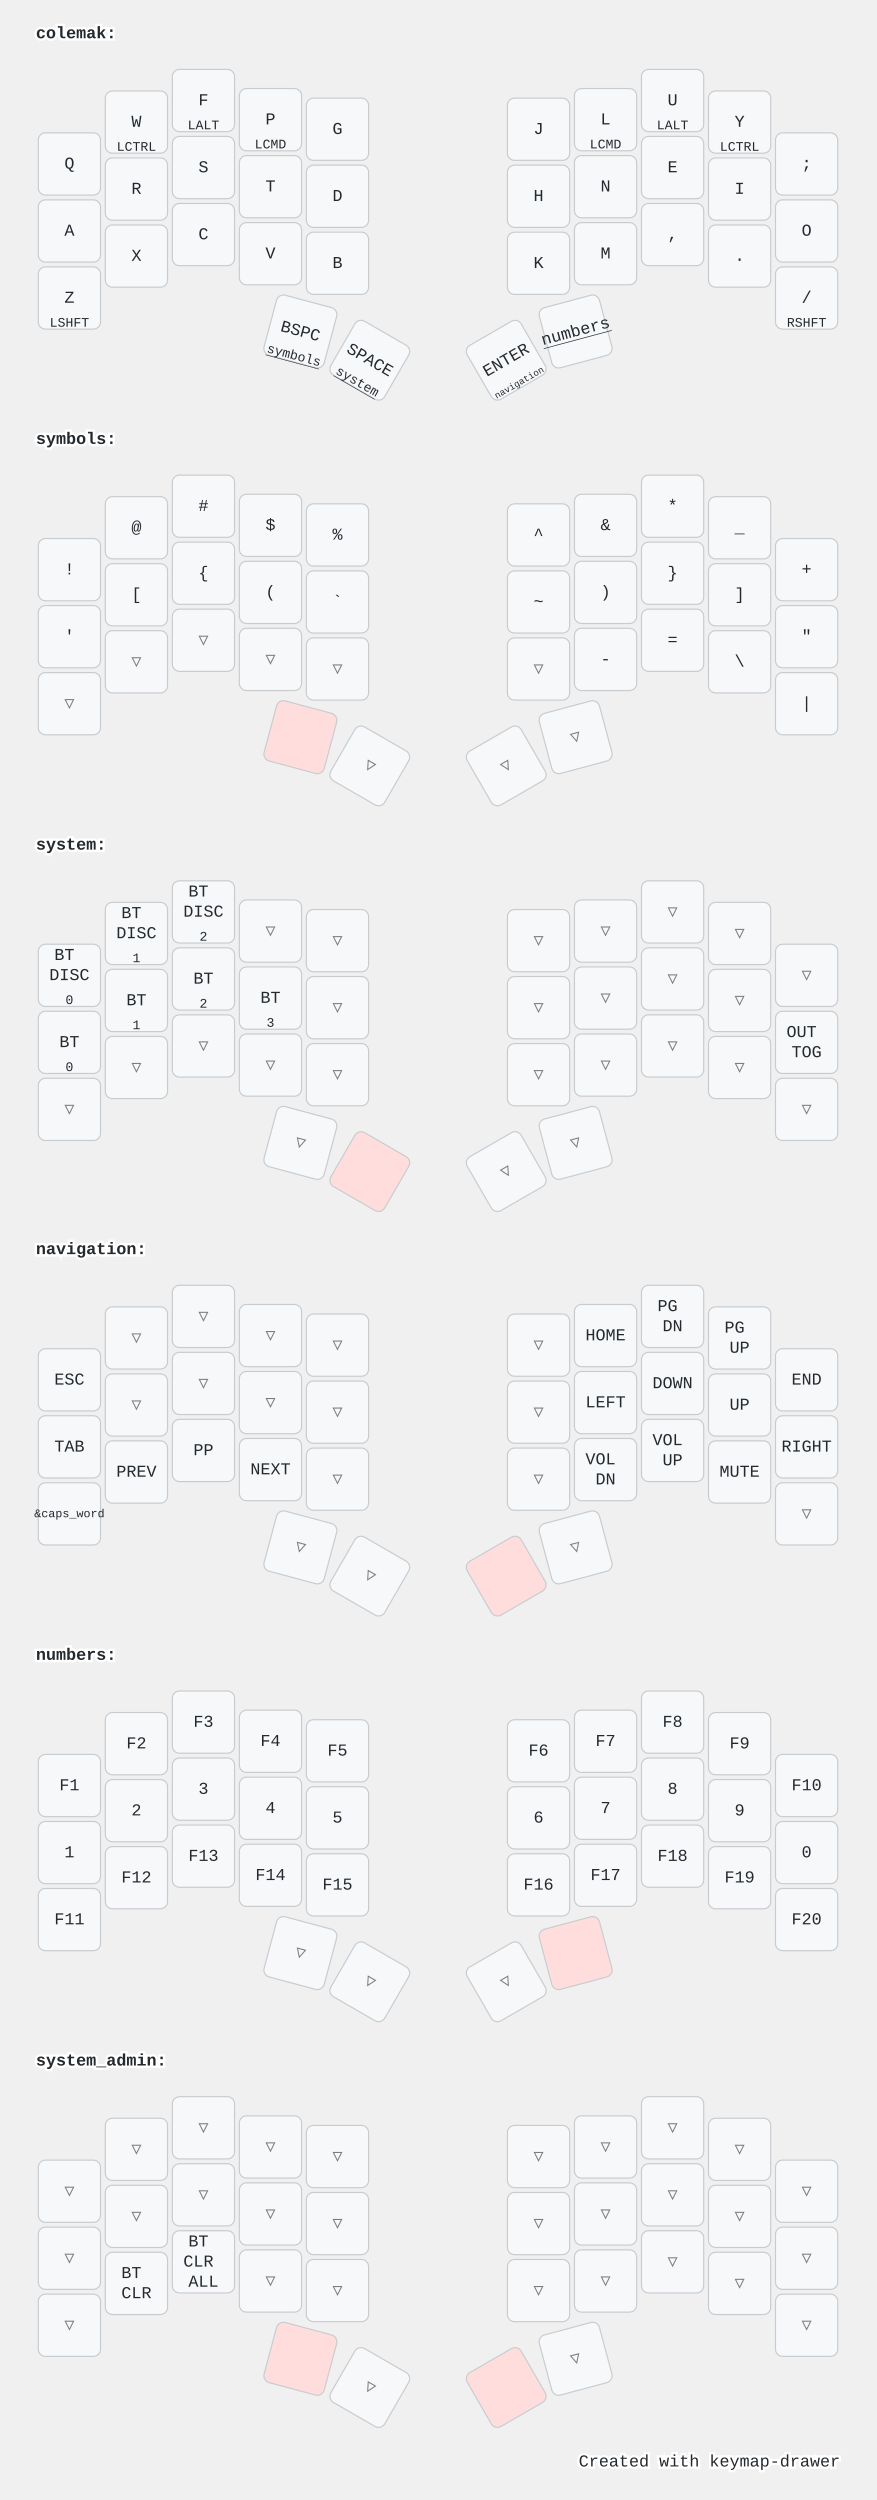
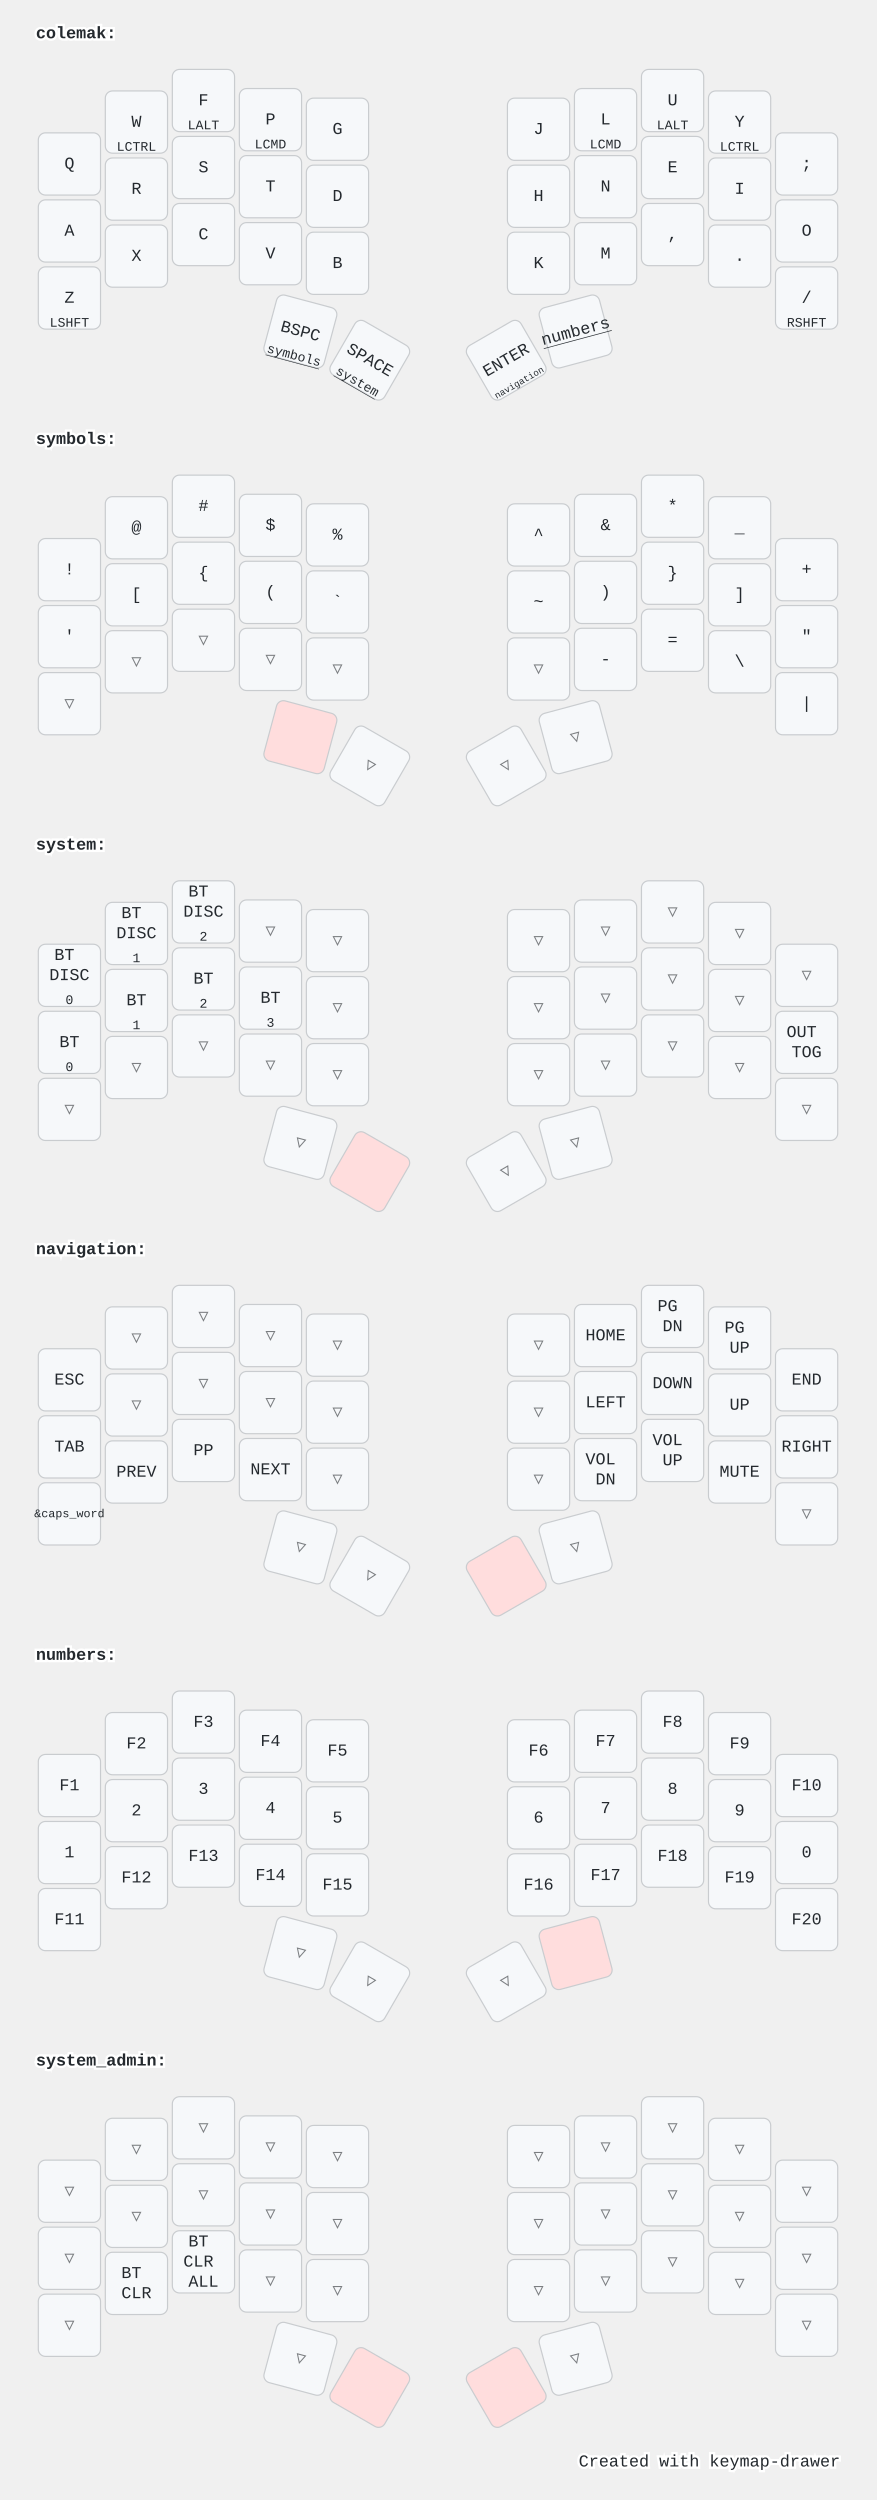
<svg xmlns="http://www.w3.org/2000/svg" width="732" height="2089" viewBox="0 0 732 2089" class="keymap">
  <style>/* inherit to force styles through use tags */
svg path {
    fill: inherit;
}

/* font and background color specifications */
svg.keymap {
    font-family: SFMono-Regular,Consolas,Liberation Mono,Menlo,monospace;
    font-size: 14px;
    font-kerning: normal;
    text-rendering: optimizeLegibility;
    fill: #24292e;
}

/* default key styling */
rect.key {
    fill: #f6f8fa;
}

rect.key, rect.combo {
    stroke: #c9cccf;
    stroke-width: 1;
}

/* default key side styling, only used is draw_key_sides is set */
rect.side {
    filter: brightness(90%);
}

/* color accent for combo boxes */
rect.combo, rect.combo-separate {
    fill: #cdf;
}

/* color accent for held keys */
rect.held, rect.combo.held {
    fill: #fdd;
}

/* color accent for ghost (optional) keys */
rect.ghost, rect.combo.ghost {
    stroke-dasharray: 4, 4;
    stroke-width: 2;
}

text {
    text-anchor: middle;
    dominant-baseline: middle;
}

/* styling for layer labels */
text.label {
    font-weight: bold;
    text-anchor: start;
    stroke: white;
    stroke-width: 4;
    paint-order: stroke;
}

/* styling for optional footer */
text.footer {
    text-anchor: end;
    dominant-baseline: auto;
    stroke: white;
    stroke-width: 4;
    paint-order: stroke;
}

/* styling for combo tap, and key hold/shifted label text */
text.combo, text.hold, text.shifted {
    font-size: 11px;
}

text.hold {
    text-anchor: middle;
    dominant-baseline: auto;
}

text.shifted {
    text-anchor: middle;
    dominant-baseline: hanging;
}

text.layer-activator {
    text-decoration: underline;
}

/* styling for hold/shifted label text in combo box */
text.combo.hold, text.combo.shifted {
    font-size: 8px;
}

/* lighter symbol for transparent keys */
text.trans {
    fill: #7b7e81;
}

/* styling for combo dendrons */
path.combo {
    stroke-width: 1;
    stroke: gray;
    fill: none;
}

/* Start Tabler Icons Cleanup */
/* cannot use height/width with glyphs */
.icon-tabler &gt; path {
    fill: inherit;
    stroke: inherit;
    stroke-width: 2;
}
/* hide tabler's default box */
.icon-tabler &gt; path[stroke="none"][fill="none"] {
    visibility: hidden;
}
/* End Tabler Icons Cleanup */

@media (prefers-color-scheme: dark) {
svg.keymap { fill: #d1d6db; }
rect.key { fill: #3f4750; }
rect.key, rect.combo { stroke: #60666c; }
rect.combo, rect.combo-separate { fill: #1f3d7a; }
rect.held, rect.combo.held { fill: #854747; }
text.label, text.footer { stroke: black; }
text.trans { fill: #7e8184; }
path.combo { stroke: #7f7f7f; }

}</style>
  <g transform="translate(30, 0)" class="layer-colemak">
    <text x="0" y="28" class="label" id="colemak">colemak:</text>
    <g transform="translate(0, 56)">
      <g transform="translate(28, 81)" class="key keypos-0">
        <rect rx="6" ry="6" x="-26" y="-26" width="52" height="52" class="key" />
        <text x="0" y="0" class="key tap">Q</text>
      </g>
      <g transform="translate(84, 46)" class="key keypos-1">
        <rect rx="6" ry="6" x="-26" y="-26" width="52" height="52" class="key" />
        <text x="0" y="0" class="key tap">W</text>
        <text x="0" y="24" class="key hold">LCTRL</text>
      </g>
      <g transform="translate(140, 28)" class="key keypos-2">
        <rect rx="6" ry="6" x="-26" y="-26" width="52" height="52" class="key" />
        <text x="0" y="0" class="key tap">F</text>
        <text x="0" y="24" class="key hold">LALT</text>
      </g>
      <g transform="translate(196, 44)" class="key keypos-3">
        <rect rx="6" ry="6" x="-26" y="-26" width="52" height="52" class="key" />
        <text x="0" y="0" class="key tap">P</text>
        <text x="0" y="24" class="key hold">LCMD</text>
      </g>
      <g transform="translate(252, 52)" class="key keypos-4">
        <rect rx="6" ry="6" x="-26" y="-26" width="52" height="52" class="key" />
        <text x="0" y="0" class="key tap">G</text>
      </g>
      <g transform="translate(420, 52)" class="key keypos-5">
        <rect rx="6" ry="6" x="-26" y="-26" width="52" height="52" class="key" />
        <text x="0" y="0" class="key tap">J</text>
      </g>
      <g transform="translate(476, 44)" class="key keypos-6">
        <rect rx="6" ry="6" x="-26" y="-26" width="52" height="52" class="key" />
        <text x="0" y="0" class="key tap">L</text>
        <text x="0" y="24" class="key hold">LCMD</text>
      </g>
      <g transform="translate(532, 28)" class="key keypos-7">
        <rect rx="6" ry="6" x="-26" y="-26" width="52" height="52" class="key" />
        <text x="0" y="0" class="key tap">U</text>
        <text x="0" y="24" class="key hold">LALT</text>
      </g>
      <g transform="translate(588, 46)" class="key keypos-8">
        <rect rx="6" ry="6" x="-26" y="-26" width="52" height="52" class="key" />
        <text x="0" y="0" class="key tap">Y</text>
        <text x="0" y="24" class="key hold">LCTRL</text>
      </g>
      <g transform="translate(644, 81)" class="key keypos-9">
        <rect rx="6" ry="6" x="-26" y="-26" width="52" height="52" class="key" />
        <text x="0" y="0" class="key tap">;</text>
      </g>
      <g transform="translate(28, 137)" class="key keypos-10">
        <rect rx="6" ry="6" x="-26" y="-26" width="52" height="52" class="key" />
        <text x="0" y="0" class="key tap">A</text>
      </g>
      <g transform="translate(84, 102)" class="key keypos-11">
        <rect rx="6" ry="6" x="-26" y="-26" width="52" height="52" class="key" />
        <text x="0" y="0" class="key tap">R</text>
      </g>
      <g transform="translate(140, 84)" class="key keypos-12">
        <rect rx="6" ry="6" x="-26" y="-26" width="52" height="52" class="key" />
        <text x="0" y="0" class="key tap">S</text>
      </g>
      <g transform="translate(196, 100)" class="key keypos-13">
        <rect rx="6" ry="6" x="-26" y="-26" width="52" height="52" class="key" />
        <text x="0" y="0" class="key tap">T</text>
      </g>
      <g transform="translate(252, 108)" class="key keypos-14">
        <rect rx="6" ry="6" x="-26" y="-26" width="52" height="52" class="key" />
        <text x="0" y="0" class="key tap">D</text>
      </g>
      <g transform="translate(420, 108)" class="key keypos-15">
        <rect rx="6" ry="6" x="-26" y="-26" width="52" height="52" class="key" />
        <text x="0" y="0" class="key tap">H</text>
      </g>
      <g transform="translate(476, 100)" class="key keypos-16">
        <rect rx="6" ry="6" x="-26" y="-26" width="52" height="52" class="key" />
        <text x="0" y="0" class="key tap">N</text>
      </g>
      <g transform="translate(532, 84)" class="key keypos-17">
        <rect rx="6" ry="6" x="-26" y="-26" width="52" height="52" class="key" />
        <text x="0" y="0" class="key tap">E</text>
      </g>
      <g transform="translate(588, 102)" class="key keypos-18">
        <rect rx="6" ry="6" x="-26" y="-26" width="52" height="52" class="key" />
        <text x="0" y="0" class="key tap">I</text>
      </g>
      <g transform="translate(644, 137)" class="key keypos-19">
        <rect rx="6" ry="6" x="-26" y="-26" width="52" height="52" class="key" />
        <text x="0" y="0" class="key tap">O</text>
      </g>
      <g transform="translate(28, 193)" class="key keypos-20">
        <rect rx="6" ry="6" x="-26" y="-26" width="52" height="52" class="key" />
        <text x="0" y="0" class="key tap">Z</text>
        <text x="0" y="24" class="key hold">LSHFT</text>
      </g>
      <g transform="translate(84, 158)" class="key keypos-21">
        <rect rx="6" ry="6" x="-26" y="-26" width="52" height="52" class="key" />
        <text x="0" y="0" class="key tap">X</text>
      </g>
      <g transform="translate(140, 140)" class="key keypos-22">
        <rect rx="6" ry="6" x="-26" y="-26" width="52" height="52" class="key" />
        <text x="0" y="0" class="key tap">C</text>
      </g>
      <g transform="translate(196, 156)" class="key keypos-23">
        <rect rx="6" ry="6" x="-26" y="-26" width="52" height="52" class="key" />
        <text x="0" y="0" class="key tap">V</text>
      </g>
      <g transform="translate(252, 164)" class="key keypos-24">
        <rect rx="6" ry="6" x="-26" y="-26" width="52" height="52" class="key" />
        <text x="0" y="0" class="key tap">B</text>
      </g>
      <g transform="translate(420, 164)" class="key keypos-25">
        <rect rx="6" ry="6" x="-26" y="-26" width="52" height="52" class="key" />
        <text x="0" y="0" class="key tap">K</text>
      </g>
      <g transform="translate(476, 156)" class="key keypos-26">
        <rect rx="6" ry="6" x="-26" y="-26" width="52" height="52" class="key" />
        <text x="0" y="0" class="key tap">M</text>
      </g>
      <g transform="translate(532, 140)" class="key keypos-27">
        <rect rx="6" ry="6" x="-26" y="-26" width="52" height="52" class="key" />
        <text x="0" y="0" class="key tap">,</text>
      </g>
      <g transform="translate(588, 158)" class="key keypos-28">
        <rect rx="6" ry="6" x="-26" y="-26" width="52" height="52" class="key" />
        <text x="0" y="0" class="key tap">.</text>
      </g>
      <g transform="translate(644, 193)" class="key keypos-29">
        <rect rx="6" ry="6" x="-26" y="-26" width="52" height="52" class="key" />
        <text x="0" y="0" class="key tap">/</text>
        <text x="0" y="24" class="key hold">RSHFT</text>
      </g>
      <g transform="translate(221, 221) rotate(15.0)" class="key keypos-30">
        <rect rx="6" ry="6" x="-26" y="-26" width="52" height="52" class="key" />
        <text x="0" y="0" class="key tap">BSPC</text>
        <a href="#symbols">
          <text x="0" y="24" class="key hold layer-activator">symbols</text>
        </a>
      </g>
      <g transform="translate(279, 245) rotate(30.0)" class="key keypos-31">
        <rect rx="6" ry="6" x="-26" y="-26" width="52" height="52" class="key" />
        <text x="0" y="0" class="key tap">SPACE</text>
        <a href="#system">
          <text x="0" y="24" class="key hold layer-activator">system</text>
        </a>
      </g>
      <g transform="translate(393, 245) rotate(-30.0)" class="key keypos-32">
        <rect rx="6" ry="6" x="-26" y="-26" width="52" height="52" class="key" />
        <text x="0" y="0" class="key tap">ENTER</text>
        <a href="#navigation">
          <text x="0" y="24" class="key hold layer-activator">
            <tspan style="font-size: 70%">navigation</tspan>
          </text>
        </a>
      </g>
      <g transform="translate(451, 221) rotate(-15.0)" class="key keypos-33">
        <rect rx="6" ry="6" x="-26" y="-26" width="52" height="52" class="key" />
        <a href="#numbers">
          <text x="0" y="0" class="key tap layer-activator">numbers</text>
        </a>
      </g>
    </g>
  </g>
  <g transform="translate(30, 339)" class="layer-symbols">
    <text x="0" y="28" class="label" id="symbols">symbols:</text>
    <g transform="translate(0, 56)">
      <g transform="translate(28, 81)" class="key keypos-0">
        <rect rx="6" ry="6" x="-26" y="-26" width="52" height="52" class="key" />
        <text x="0" y="0" class="key tap">!</text>
      </g>
      <g transform="translate(84, 46)" class="key keypos-1">
        <rect rx="6" ry="6" x="-26" y="-26" width="52" height="52" class="key" />
        <text x="0" y="0" class="key tap">@</text>
      </g>
      <g transform="translate(140, 28)" class="key keypos-2">
        <rect rx="6" ry="6" x="-26" y="-26" width="52" height="52" class="key" />
        <text x="0" y="0" class="key tap">#</text>
      </g>
      <g transform="translate(196, 44)" class="key keypos-3">
        <rect rx="6" ry="6" x="-26" y="-26" width="52" height="52" class="key" />
        <text x="0" y="0" class="key tap">$</text>
      </g>
      <g transform="translate(252, 52)" class="key keypos-4">
        <rect rx="6" ry="6" x="-26" y="-26" width="52" height="52" class="key" />
        <text x="0" y="0" class="key tap">%</text>
      </g>
      <g transform="translate(420, 52)" class="key keypos-5">
        <rect rx="6" ry="6" x="-26" y="-26" width="52" height="52" class="key" />
        <text x="0" y="0" class="key tap">^</text>
      </g>
      <g transform="translate(476, 44)" class="key keypos-6">
        <rect rx="6" ry="6" x="-26" y="-26" width="52" height="52" class="key" />
        <text x="0" y="0" class="key tap">&amp;</text>
      </g>
      <g transform="translate(532, 28)" class="key keypos-7">
        <rect rx="6" ry="6" x="-26" y="-26" width="52" height="52" class="key" />
        <text x="0" y="0" class="key tap">*</text>
      </g>
      <g transform="translate(588, 46)" class="key keypos-8">
        <rect rx="6" ry="6" x="-26" y="-26" width="52" height="52" class="key" />
        <text x="0" y="0" class="key tap">_</text>
      </g>
      <g transform="translate(644, 81)" class="key keypos-9">
        <rect rx="6" ry="6" x="-26" y="-26" width="52" height="52" class="key" />
        <text x="0" y="0" class="key tap">+</text>
      </g>
      <g transform="translate(28, 137)" class="key keypos-10">
        <rect rx="6" ry="6" x="-26" y="-26" width="52" height="52" class="key" />
        <text x="0" y="0" class="key tap">'</text>
      </g>
      <g transform="translate(84, 102)" class="key keypos-11">
        <rect rx="6" ry="6" x="-26" y="-26" width="52" height="52" class="key" />
        <text x="0" y="0" class="key tap">[</text>
      </g>
      <g transform="translate(140, 84)" class="key keypos-12">
        <rect rx="6" ry="6" x="-26" y="-26" width="52" height="52" class="key" />
        <text x="0" y="0" class="key tap">{</text>
      </g>
      <g transform="translate(196, 100)" class="key keypos-13">
        <rect rx="6" ry="6" x="-26" y="-26" width="52" height="52" class="key" />
        <text x="0" y="0" class="key tap">(</text>
      </g>
      <g transform="translate(252, 108)" class="key keypos-14">
        <rect rx="6" ry="6" x="-26" y="-26" width="52" height="52" class="key" />
        <text x="0" y="0" class="key tap">`</text>
      </g>
      <g transform="translate(420, 108)" class="key keypos-15">
        <rect rx="6" ry="6" x="-26" y="-26" width="52" height="52" class="key" />
        <text x="0" y="0" class="key tap">~</text>
      </g>
      <g transform="translate(476, 100)" class="key keypos-16">
        <rect rx="6" ry="6" x="-26" y="-26" width="52" height="52" class="key" />
        <text x="0" y="0" class="key tap">)</text>
      </g>
      <g transform="translate(532, 84)" class="key keypos-17">
        <rect rx="6" ry="6" x="-26" y="-26" width="52" height="52" class="key" />
        <text x="0" y="0" class="key tap">}</text>
      </g>
      <g transform="translate(588, 102)" class="key keypos-18">
        <rect rx="6" ry="6" x="-26" y="-26" width="52" height="52" class="key" />
        <text x="0" y="0" class="key tap">]</text>
      </g>
      <g transform="translate(644, 137)" class="key keypos-19">
        <rect rx="6" ry="6" x="-26" y="-26" width="52" height="52" class="key" />
        <text x="0" y="0" class="key tap">"</text>
      </g>
      <g transform="translate(28, 193)" class="key trans keypos-20">
        <rect rx="6" ry="6" x="-26" y="-26" width="52" height="52" class="key trans" />
        <text x="0" y="0" class="key trans tap">▽</text>
      </g>
      <g transform="translate(84, 158)" class="key trans keypos-21">
        <rect rx="6" ry="6" x="-26" y="-26" width="52" height="52" class="key trans" />
        <text x="0" y="0" class="key trans tap">▽</text>
      </g>
      <g transform="translate(140, 140)" class="key trans keypos-22">
        <rect rx="6" ry="6" x="-26" y="-26" width="52" height="52" class="key trans" />
        <text x="0" y="0" class="key trans tap">▽</text>
      </g>
      <g transform="translate(196, 156)" class="key trans keypos-23">
        <rect rx="6" ry="6" x="-26" y="-26" width="52" height="52" class="key trans" />
        <text x="0" y="0" class="key trans tap">▽</text>
      </g>
      <g transform="translate(252, 164)" class="key trans keypos-24">
        <rect rx="6" ry="6" x="-26" y="-26" width="52" height="52" class="key trans" />
        <text x="0" y="0" class="key trans tap">▽</text>
      </g>
      <g transform="translate(420, 164)" class="key trans keypos-25">
        <rect rx="6" ry="6" x="-26" y="-26" width="52" height="52" class="key trans" />
        <text x="0" y="0" class="key trans tap">▽</text>
      </g>
      <g transform="translate(476, 156)" class="key keypos-26">
        <rect rx="6" ry="6" x="-26" y="-26" width="52" height="52" class="key" />
        <text x="0" y="0" class="key tap">-</text>
      </g>
      <g transform="translate(532, 140)" class="key keypos-27">
        <rect rx="6" ry="6" x="-26" y="-26" width="52" height="52" class="key" />
        <text x="0" y="0" class="key tap">=</text>
      </g>
      <g transform="translate(588, 158)" class="key keypos-28">
        <rect rx="6" ry="6" x="-26" y="-26" width="52" height="52" class="key" />
        <text x="0" y="0" class="key tap">\</text>
      </g>
      <g transform="translate(644, 193)" class="key keypos-29">
        <rect rx="6" ry="6" x="-26" y="-26" width="52" height="52" class="key" />
        <text x="0" y="0" class="key tap">|</text>
      </g>
      <g transform="translate(221, 221) rotate(15.0)" class="key held keypos-30">
        <rect rx="6" ry="6" x="-26" y="-26" width="52" height="52" class="key held" />
      </g>
      <g transform="translate(279, 245) rotate(30.0)" class="key trans keypos-31">
        <rect rx="6" ry="6" x="-26" y="-26" width="52" height="52" class="key trans" />
        <text x="0" y="0" class="key trans tap">▽</text>
      </g>
      <g transform="translate(393, 245) rotate(-30.0)" class="key trans keypos-32">
        <rect rx="6" ry="6" x="-26" y="-26" width="52" height="52" class="key trans" />
        <text x="0" y="0" class="key trans tap">▽</text>
      </g>
      <g transform="translate(451, 221) rotate(-15.0)" class="key trans keypos-33">
        <rect rx="6" ry="6" x="-26" y="-26" width="52" height="52" class="key trans" />
        <text x="0" y="0" class="key trans tap">▽</text>
      </g>
    </g>
  </g>
  <g transform="translate(30, 678)" class="layer-system">
    <text x="0" y="28" class="label" id="system">system:</text>
    <g transform="translate(0, 56)">
      <g transform="translate(28, 81)" class="key keypos-0">
        <rect rx="6" ry="6" x="-26" y="-26" width="52" height="52" class="key" />
        <text x="0" y="0" class="key tap">
          <tspan x="0" dy="-1.2em">BT</tspan>
          <tspan x="0" dy="1.2em">DISC</tspan>
        </text>
        <text x="0" y="24" class="key hold">0</text>
      </g>
      <g transform="translate(84, 46)" class="key keypos-1">
        <rect rx="6" ry="6" x="-26" y="-26" width="52" height="52" class="key" />
        <text x="0" y="0" class="key tap">
          <tspan x="0" dy="-1.2em">BT</tspan>
          <tspan x="0" dy="1.2em">DISC</tspan>
        </text>
        <text x="0" y="24" class="key hold">1</text>
      </g>
      <g transform="translate(140, 28)" class="key keypos-2">
        <rect rx="6" ry="6" x="-26" y="-26" width="52" height="52" class="key" />
        <text x="0" y="0" class="key tap">
          <tspan x="0" dy="-1.2em">BT</tspan>
          <tspan x="0" dy="1.2em">DISC</tspan>
        </text>
        <text x="0" y="24" class="key hold">2</text>
      </g>
      <g transform="translate(196, 44)" class="key trans keypos-3">
        <rect rx="6" ry="6" x="-26" y="-26" width="52" height="52" class="key trans" />
        <text x="0" y="0" class="key trans tap">▽</text>
      </g>
      <g transform="translate(252, 52)" class="key trans keypos-4">
        <rect rx="6" ry="6" x="-26" y="-26" width="52" height="52" class="key trans" />
        <text x="0" y="0" class="key trans tap">▽</text>
      </g>
      <g transform="translate(420, 52)" class="key trans keypos-5">
        <rect rx="6" ry="6" x="-26" y="-26" width="52" height="52" class="key trans" />
        <text x="0" y="0" class="key trans tap">▽</text>
      </g>
      <g transform="translate(476, 44)" class="key trans keypos-6">
        <rect rx="6" ry="6" x="-26" y="-26" width="52" height="52" class="key trans" />
        <text x="0" y="0" class="key trans tap">▽</text>
      </g>
      <g transform="translate(532, 28)" class="key trans keypos-7">
        <rect rx="6" ry="6" x="-26" y="-26" width="52" height="52" class="key trans" />
        <text x="0" y="0" class="key trans tap">▽</text>
      </g>
      <g transform="translate(588, 46)" class="key trans keypos-8">
        <rect rx="6" ry="6" x="-26" y="-26" width="52" height="52" class="key trans" />
        <text x="0" y="0" class="key trans tap">▽</text>
      </g>
      <g transform="translate(644, 81)" class="key trans keypos-9">
        <rect rx="6" ry="6" x="-26" y="-26" width="52" height="52" class="key trans" />
        <text x="0" y="0" class="key trans tap">▽</text>
      </g>
      <g transform="translate(28, 137)" class="key keypos-10">
        <rect rx="6" ry="6" x="-26" y="-26" width="52" height="52" class="key" />
        <text x="0" y="0" class="key tap">BT</text>
        <text x="0" y="24" class="key hold">0</text>
      </g>
      <g transform="translate(84, 102)" class="key keypos-11">
        <rect rx="6" ry="6" x="-26" y="-26" width="52" height="52" class="key" />
        <text x="0" y="0" class="key tap">BT</text>
        <text x="0" y="24" class="key hold">1</text>
      </g>
      <g transform="translate(140, 84)" class="key keypos-12">
        <rect rx="6" ry="6" x="-26" y="-26" width="52" height="52" class="key" />
        <text x="0" y="0" class="key tap">BT</text>
        <text x="0" y="24" class="key hold">2</text>
      </g>
      <g transform="translate(196, 100)" class="key keypos-13">
        <rect rx="6" ry="6" x="-26" y="-26" width="52" height="52" class="key" />
        <text x="0" y="0" class="key tap">BT</text>
        <text x="0" y="24" class="key hold">3</text>
      </g>
      <g transform="translate(252, 108)" class="key trans keypos-14">
        <rect rx="6" ry="6" x="-26" y="-26" width="52" height="52" class="key trans" />
        <text x="0" y="0" class="key trans tap">▽</text>
      </g>
      <g transform="translate(420, 108)" class="key trans keypos-15">
        <rect rx="6" ry="6" x="-26" y="-26" width="52" height="52" class="key trans" />
        <text x="0" y="0" class="key trans tap">▽</text>
      </g>
      <g transform="translate(476, 100)" class="key trans keypos-16">
        <rect rx="6" ry="6" x="-26" y="-26" width="52" height="52" class="key trans" />
        <text x="0" y="0" class="key trans tap">▽</text>
      </g>
      <g transform="translate(532, 84)" class="key trans keypos-17">
        <rect rx="6" ry="6" x="-26" y="-26" width="52" height="52" class="key trans" />
        <text x="0" y="0" class="key trans tap">▽</text>
      </g>
      <g transform="translate(588, 102)" class="key trans keypos-18">
        <rect rx="6" ry="6" x="-26" y="-26" width="52" height="52" class="key trans" />
        <text x="0" y="0" class="key trans tap">▽</text>
      </g>
      <g transform="translate(644, 137)" class="key keypos-19">
        <rect rx="6" ry="6" x="-26" y="-26" width="52" height="52" class="key" />
        <text x="0" y="0" class="key tap">
          <tspan x="0" dy="-0.6em">OUT</tspan>
          <tspan x="0" dy="1.2em">TOG</tspan>
        </text>
      </g>
      <g transform="translate(28, 193)" class="key trans keypos-20">
        <rect rx="6" ry="6" x="-26" y="-26" width="52" height="52" class="key trans" />
        <text x="0" y="0" class="key trans tap">▽</text>
      </g>
      <g transform="translate(84, 158)" class="key trans keypos-21">
        <rect rx="6" ry="6" x="-26" y="-26" width="52" height="52" class="key trans" />
        <text x="0" y="0" class="key trans tap">▽</text>
      </g>
      <g transform="translate(140, 140)" class="key trans keypos-22">
        <rect rx="6" ry="6" x="-26" y="-26" width="52" height="52" class="key trans" />
        <text x="0" y="0" class="key trans tap">▽</text>
      </g>
      <g transform="translate(196, 156)" class="key trans keypos-23">
        <rect rx="6" ry="6" x="-26" y="-26" width="52" height="52" class="key trans" />
        <text x="0" y="0" class="key trans tap">▽</text>
      </g>
      <g transform="translate(252, 164)" class="key trans keypos-24">
        <rect rx="6" ry="6" x="-26" y="-26" width="52" height="52" class="key trans" />
        <text x="0" y="0" class="key trans tap">▽</text>
      </g>
      <g transform="translate(420, 164)" class="key trans keypos-25">
        <rect rx="6" ry="6" x="-26" y="-26" width="52" height="52" class="key trans" />
        <text x="0" y="0" class="key trans tap">▽</text>
      </g>
      <g transform="translate(476, 156)" class="key trans keypos-26">
        <rect rx="6" ry="6" x="-26" y="-26" width="52" height="52" class="key trans" />
        <text x="0" y="0" class="key trans tap">▽</text>
      </g>
      <g transform="translate(532, 140)" class="key trans keypos-27">
        <rect rx="6" ry="6" x="-26" y="-26" width="52" height="52" class="key trans" />
        <text x="0" y="0" class="key trans tap">▽</text>
      </g>
      <g transform="translate(588, 158)" class="key trans keypos-28">
        <rect rx="6" ry="6" x="-26" y="-26" width="52" height="52" class="key trans" />
        <text x="0" y="0" class="key trans tap">▽</text>
      </g>
      <g transform="translate(644, 193)" class="key trans keypos-29">
        <rect rx="6" ry="6" x="-26" y="-26" width="52" height="52" class="key trans" />
        <text x="0" y="0" class="key trans tap">▽</text>
      </g>
      <g transform="translate(221, 221) rotate(15.0)" class="key trans keypos-30">
        <rect rx="6" ry="6" x="-26" y="-26" width="52" height="52" class="key trans" />
        <text x="0" y="0" class="key trans tap">▽</text>
      </g>
      <g transform="translate(279, 245) rotate(30.0)" class="key held keypos-31">
        <rect rx="6" ry="6" x="-26" y="-26" width="52" height="52" class="key held" />
      </g>
      <g transform="translate(393, 245) rotate(-30.0)" class="key trans keypos-32">
        <rect rx="6" ry="6" x="-26" y="-26" width="52" height="52" class="key trans" />
        <text x="0" y="0" class="key trans tap">▽</text>
      </g>
      <g transform="translate(451, 221) rotate(-15.0)" class="key trans keypos-33">
        <rect rx="6" ry="6" x="-26" y="-26" width="52" height="52" class="key trans" />
        <text x="0" y="0" class="key trans tap">▽</text>
      </g>
    </g>
  </g>
  <g transform="translate(30, 1016)" class="layer-navigation">
    <text x="0" y="28" class="label" id="navigation">navigation:</text>
    <g transform="translate(0, 56)">
      <g transform="translate(28, 81)" class="key keypos-0">
        <rect rx="6" ry="6" x="-26" y="-26" width="52" height="52" class="key" />
        <text x="0" y="0" class="key tap">ESC</text>
      </g>
      <g transform="translate(84, 46)" class="key trans keypos-1">
        <rect rx="6" ry="6" x="-26" y="-26" width="52" height="52" class="key trans" />
        <text x="0" y="0" class="key trans tap">▽</text>
      </g>
      <g transform="translate(140, 28)" class="key trans keypos-2">
        <rect rx="6" ry="6" x="-26" y="-26" width="52" height="52" class="key trans" />
        <text x="0" y="0" class="key trans tap">▽</text>
      </g>
      <g transform="translate(196, 44)" class="key trans keypos-3">
        <rect rx="6" ry="6" x="-26" y="-26" width="52" height="52" class="key trans" />
        <text x="0" y="0" class="key trans tap">▽</text>
      </g>
      <g transform="translate(252, 52)" class="key trans keypos-4">
        <rect rx="6" ry="6" x="-26" y="-26" width="52" height="52" class="key trans" />
        <text x="0" y="0" class="key trans tap">▽</text>
      </g>
      <g transform="translate(420, 52)" class="key trans keypos-5">
        <rect rx="6" ry="6" x="-26" y="-26" width="52" height="52" class="key trans" />
        <text x="0" y="0" class="key trans tap">▽</text>
      </g>
      <g transform="translate(476, 44)" class="key keypos-6">
        <rect rx="6" ry="6" x="-26" y="-26" width="52" height="52" class="key" />
        <text x="0" y="0" class="key tap">HOME</text>
      </g>
      <g transform="translate(532, 28)" class="key keypos-7">
        <rect rx="6" ry="6" x="-26" y="-26" width="52" height="52" class="key" />
        <text x="0" y="0" class="key tap">
          <tspan x="0" dy="-0.6em">PG</tspan>
          <tspan x="0" dy="1.2em">DN</tspan>
        </text>
      </g>
      <g transform="translate(588, 46)" class="key keypos-8">
        <rect rx="6" ry="6" x="-26" y="-26" width="52" height="52" class="key" />
        <text x="0" y="0" class="key tap">
          <tspan x="0" dy="-0.6em">PG</tspan>
          <tspan x="0" dy="1.2em">UP</tspan>
        </text>
      </g>
      <g transform="translate(644, 81)" class="key keypos-9">
        <rect rx="6" ry="6" x="-26" y="-26" width="52" height="52" class="key" />
        <text x="0" y="0" class="key tap">END</text>
      </g>
      <g transform="translate(28, 137)" class="key keypos-10">
        <rect rx="6" ry="6" x="-26" y="-26" width="52" height="52" class="key" />
        <text x="0" y="0" class="key tap">TAB</text>
      </g>
      <g transform="translate(84, 102)" class="key trans keypos-11">
        <rect rx="6" ry="6" x="-26" y="-26" width="52" height="52" class="key trans" />
        <text x="0" y="0" class="key trans tap">▽</text>
      </g>
      <g transform="translate(140, 84)" class="key trans keypos-12">
        <rect rx="6" ry="6" x="-26" y="-26" width="52" height="52" class="key trans" />
        <text x="0" y="0" class="key trans tap">▽</text>
      </g>
      <g transform="translate(196, 100)" class="key trans keypos-13">
        <rect rx="6" ry="6" x="-26" y="-26" width="52" height="52" class="key trans" />
        <text x="0" y="0" class="key trans tap">▽</text>
      </g>
      <g transform="translate(252, 108)" class="key trans keypos-14">
        <rect rx="6" ry="6" x="-26" y="-26" width="52" height="52" class="key trans" />
        <text x="0" y="0" class="key trans tap">▽</text>
      </g>
      <g transform="translate(420, 108)" class="key trans keypos-15">
        <rect rx="6" ry="6" x="-26" y="-26" width="52" height="52" class="key trans" />
        <text x="0" y="0" class="key trans tap">▽</text>
      </g>
      <g transform="translate(476, 100)" class="key keypos-16">
        <rect rx="6" ry="6" x="-26" y="-26" width="52" height="52" class="key" />
        <text x="0" y="0" class="key tap">LEFT</text>
      </g>
      <g transform="translate(532, 84)" class="key keypos-17">
        <rect rx="6" ry="6" x="-26" y="-26" width="52" height="52" class="key" />
        <text x="0" y="0" class="key tap">DOWN</text>
      </g>
      <g transform="translate(588, 102)" class="key keypos-18">
        <rect rx="6" ry="6" x="-26" y="-26" width="52" height="52" class="key" />
        <text x="0" y="0" class="key tap">UP</text>
      </g>
      <g transform="translate(644, 137)" class="key keypos-19">
        <rect rx="6" ry="6" x="-26" y="-26" width="52" height="52" class="key" />
        <text x="0" y="0" class="key tap">RIGHT</text>
      </g>
      <g transform="translate(28, 193)" class="key keypos-20">
        <rect rx="6" ry="6" x="-26" y="-26" width="52" height="52" class="key" />
        <text x="0" y="0" class="key tap">
          <tspan style="font-size: 70%">&amp;caps_word</tspan>
        </text>
      </g>
      <g transform="translate(84, 158)" class="key keypos-21">
        <rect rx="6" ry="6" x="-26" y="-26" width="52" height="52" class="key" />
        <text x="0" y="0" class="key tap">PREV</text>
      </g>
      <g transform="translate(140, 140)" class="key keypos-22">
        <rect rx="6" ry="6" x="-26" y="-26" width="52" height="52" class="key" />
        <text x="0" y="0" class="key tap">PP</text>
      </g>
      <g transform="translate(196, 156)" class="key keypos-23">
        <rect rx="6" ry="6" x="-26" y="-26" width="52" height="52" class="key" />
        <text x="0" y="0" class="key tap">NEXT</text>
      </g>
      <g transform="translate(252, 164)" class="key trans keypos-24">
        <rect rx="6" ry="6" x="-26" y="-26" width="52" height="52" class="key trans" />
        <text x="0" y="0" class="key trans tap">▽</text>
      </g>
      <g transform="translate(420, 164)" class="key trans keypos-25">
        <rect rx="6" ry="6" x="-26" y="-26" width="52" height="52" class="key trans" />
        <text x="0" y="0" class="key trans tap">▽</text>
      </g>
      <g transform="translate(476, 156)" class="key keypos-26">
        <rect rx="6" ry="6" x="-26" y="-26" width="52" height="52" class="key" />
        <text x="0" y="0" class="key tap">
          <tspan x="0" dy="-0.6em">VOL</tspan>
          <tspan x="0" dy="1.2em">DN</tspan>
        </text>
      </g>
      <g transform="translate(532, 140)" class="key keypos-27">
        <rect rx="6" ry="6" x="-26" y="-26" width="52" height="52" class="key" />
        <text x="0" y="0" class="key tap">
          <tspan x="0" dy="-0.6em">VOL</tspan>
          <tspan x="0" dy="1.2em">UP</tspan>
        </text>
      </g>
      <g transform="translate(588, 158)" class="key keypos-28">
        <rect rx="6" ry="6" x="-26" y="-26" width="52" height="52" class="key" />
        <text x="0" y="0" class="key tap">MUTE</text>
      </g>
      <g transform="translate(644, 193)" class="key trans keypos-29">
        <rect rx="6" ry="6" x="-26" y="-26" width="52" height="52" class="key trans" />
        <text x="0" y="0" class="key trans tap">▽</text>
      </g>
      <g transform="translate(221, 221) rotate(15.0)" class="key trans keypos-30">
        <rect rx="6" ry="6" x="-26" y="-26" width="52" height="52" class="key trans" />
        <text x="0" y="0" class="key trans tap">▽</text>
      </g>
      <g transform="translate(279, 245) rotate(30.0)" class="key trans keypos-31">
        <rect rx="6" ry="6" x="-26" y="-26" width="52" height="52" class="key trans" />
        <text x="0" y="0" class="key trans tap">▽</text>
      </g>
      <g transform="translate(393, 245) rotate(-30.0)" class="key held keypos-32">
        <rect rx="6" ry="6" x="-26" y="-26" width="52" height="52" class="key held" />
      </g>
      <g transform="translate(451, 221) rotate(-15.0)" class="key trans keypos-33">
        <rect rx="6" ry="6" x="-26" y="-26" width="52" height="52" class="key trans" />
        <text x="0" y="0" class="key trans tap">▽</text>
      </g>
    </g>
  </g>
  <g transform="translate(30, 1355)" class="layer-numbers">
    <text x="0" y="28" class="label" id="numbers">numbers:</text>
    <g transform="translate(0, 56)">
      <g transform="translate(28, 81)" class="key keypos-0">
        <rect rx="6" ry="6" x="-26" y="-26" width="52" height="52" class="key" />
        <text x="0" y="0" class="key tap">F1</text>
      </g>
      <g transform="translate(84, 46)" class="key keypos-1">
        <rect rx="6" ry="6" x="-26" y="-26" width="52" height="52" class="key" />
        <text x="0" y="0" class="key tap">F2</text>
      </g>
      <g transform="translate(140, 28)" class="key keypos-2">
        <rect rx="6" ry="6" x="-26" y="-26" width="52" height="52" class="key" />
        <text x="0" y="0" class="key tap">F3</text>
      </g>
      <g transform="translate(196, 44)" class="key keypos-3">
        <rect rx="6" ry="6" x="-26" y="-26" width="52" height="52" class="key" />
        <text x="0" y="0" class="key tap">F4</text>
      </g>
      <g transform="translate(252, 52)" class="key keypos-4">
        <rect rx="6" ry="6" x="-26" y="-26" width="52" height="52" class="key" />
        <text x="0" y="0" class="key tap">F5</text>
      </g>
      <g transform="translate(420, 52)" class="key keypos-5">
        <rect rx="6" ry="6" x="-26" y="-26" width="52" height="52" class="key" />
        <text x="0" y="0" class="key tap">F6</text>
      </g>
      <g transform="translate(476, 44)" class="key keypos-6">
        <rect rx="6" ry="6" x="-26" y="-26" width="52" height="52" class="key" />
        <text x="0" y="0" class="key tap">F7</text>
      </g>
      <g transform="translate(532, 28)" class="key keypos-7">
        <rect rx="6" ry="6" x="-26" y="-26" width="52" height="52" class="key" />
        <text x="0" y="0" class="key tap">F8</text>
      </g>
      <g transform="translate(588, 46)" class="key keypos-8">
        <rect rx="6" ry="6" x="-26" y="-26" width="52" height="52" class="key" />
        <text x="0" y="0" class="key tap">F9</text>
      </g>
      <g transform="translate(644, 81)" class="key keypos-9">
        <rect rx="6" ry="6" x="-26" y="-26" width="52" height="52" class="key" />
        <text x="0" y="0" class="key tap">F10</text>
      </g>
      <g transform="translate(28, 137)" class="key keypos-10">
        <rect rx="6" ry="6" x="-26" y="-26" width="52" height="52" class="key" />
        <text x="0" y="0" class="key tap">1</text>
      </g>
      <g transform="translate(84, 102)" class="key keypos-11">
        <rect rx="6" ry="6" x="-26" y="-26" width="52" height="52" class="key" />
        <text x="0" y="0" class="key tap">2</text>
      </g>
      <g transform="translate(140, 84)" class="key keypos-12">
        <rect rx="6" ry="6" x="-26" y="-26" width="52" height="52" class="key" />
        <text x="0" y="0" class="key tap">3</text>
      </g>
      <g transform="translate(196, 100)" class="key keypos-13">
        <rect rx="6" ry="6" x="-26" y="-26" width="52" height="52" class="key" />
        <text x="0" y="0" class="key tap">4</text>
      </g>
      <g transform="translate(252, 108)" class="key keypos-14">
        <rect rx="6" ry="6" x="-26" y="-26" width="52" height="52" class="key" />
        <text x="0" y="0" class="key tap">5</text>
      </g>
      <g transform="translate(420, 108)" class="key keypos-15">
        <rect rx="6" ry="6" x="-26" y="-26" width="52" height="52" class="key" />
        <text x="0" y="0" class="key tap">6</text>
      </g>
      <g transform="translate(476, 100)" class="key keypos-16">
        <rect rx="6" ry="6" x="-26" y="-26" width="52" height="52" class="key" />
        <text x="0" y="0" class="key tap">7</text>
      </g>
      <g transform="translate(532, 84)" class="key keypos-17">
        <rect rx="6" ry="6" x="-26" y="-26" width="52" height="52" class="key" />
        <text x="0" y="0" class="key tap">8</text>
      </g>
      <g transform="translate(588, 102)" class="key keypos-18">
        <rect rx="6" ry="6" x="-26" y="-26" width="52" height="52" class="key" />
        <text x="0" y="0" class="key tap">9</text>
      </g>
      <g transform="translate(644, 137)" class="key keypos-19">
        <rect rx="6" ry="6" x="-26" y="-26" width="52" height="52" class="key" />
        <text x="0" y="0" class="key tap">0</text>
      </g>
      <g transform="translate(28, 193)" class="key keypos-20">
        <rect rx="6" ry="6" x="-26" y="-26" width="52" height="52" class="key" />
        <text x="0" y="0" class="key tap">F11</text>
      </g>
      <g transform="translate(84, 158)" class="key keypos-21">
        <rect rx="6" ry="6" x="-26" y="-26" width="52" height="52" class="key" />
        <text x="0" y="0" class="key tap">F12</text>
      </g>
      <g transform="translate(140, 140)" class="key keypos-22">
        <rect rx="6" ry="6" x="-26" y="-26" width="52" height="52" class="key" />
        <text x="0" y="0" class="key tap">F13</text>
      </g>
      <g transform="translate(196, 156)" class="key keypos-23">
        <rect rx="6" ry="6" x="-26" y="-26" width="52" height="52" class="key" />
        <text x="0" y="0" class="key tap">F14</text>
      </g>
      <g transform="translate(252, 164)" class="key keypos-24">
        <rect rx="6" ry="6" x="-26" y="-26" width="52" height="52" class="key" />
        <text x="0" y="0" class="key tap">F15</text>
      </g>
      <g transform="translate(420, 164)" class="key keypos-25">
        <rect rx="6" ry="6" x="-26" y="-26" width="52" height="52" class="key" />
        <text x="0" y="0" class="key tap">F16</text>
      </g>
      <g transform="translate(476, 156)" class="key keypos-26">
        <rect rx="6" ry="6" x="-26" y="-26" width="52" height="52" class="key" />
        <text x="0" y="0" class="key tap">F17</text>
      </g>
      <g transform="translate(532, 140)" class="key keypos-27">
        <rect rx="6" ry="6" x="-26" y="-26" width="52" height="52" class="key" />
        <text x="0" y="0" class="key tap">F18</text>
      </g>
      <g transform="translate(588, 158)" class="key keypos-28">
        <rect rx="6" ry="6" x="-26" y="-26" width="52" height="52" class="key" />
        <text x="0" y="0" class="key tap">F19</text>
      </g>
      <g transform="translate(644, 193)" class="key keypos-29">
        <rect rx="6" ry="6" x="-26" y="-26" width="52" height="52" class="key" />
        <text x="0" y="0" class="key tap">F20</text>
      </g>
      <g transform="translate(221, 221) rotate(15.0)" class="key trans keypos-30">
        <rect rx="6" ry="6" x="-26" y="-26" width="52" height="52" class="key trans" />
        <text x="0" y="0" class="key trans tap">▽</text>
      </g>
      <g transform="translate(279, 245) rotate(30.0)" class="key trans keypos-31">
        <rect rx="6" ry="6" x="-26" y="-26" width="52" height="52" class="key trans" />
        <text x="0" y="0" class="key trans tap">▽</text>
      </g>
      <g transform="translate(393, 245) rotate(-30.0)" class="key trans keypos-32">
        <rect rx="6" ry="6" x="-26" y="-26" width="52" height="52" class="key trans" />
        <text x="0" y="0" class="key trans tap">▽</text>
      </g>
      <g transform="translate(451, 221) rotate(-15.0)" class="key held keypos-33">
        <rect rx="6" ry="6" x="-26" y="-26" width="52" height="52" class="key held" />
      </g>
    </g>
  </g>
  <g transform="translate(30, 1694)" class="layer-system_admin">
    <text x="0" y="28" class="label" id="system_admin">system_admin:</text>
    <g transform="translate(0, 56)">
      <g transform="translate(28, 81)" class="key trans keypos-0">
        <rect rx="6" ry="6" x="-26" y="-26" width="52" height="52" class="key trans" />
        <text x="0" y="0" class="key trans tap">▽</text>
      </g>
      <g transform="translate(84, 46)" class="key trans keypos-1">
        <rect rx="6" ry="6" x="-26" y="-26" width="52" height="52" class="key trans" />
        <text x="0" y="0" class="key trans tap">▽</text>
      </g>
      <g transform="translate(140, 28)" class="key trans keypos-2">
        <rect rx="6" ry="6" x="-26" y="-26" width="52" height="52" class="key trans" />
        <text x="0" y="0" class="key trans tap">▽</text>
      </g>
      <g transform="translate(196, 44)" class="key trans keypos-3">
        <rect rx="6" ry="6" x="-26" y="-26" width="52" height="52" class="key trans" />
        <text x="0" y="0" class="key trans tap">▽</text>
      </g>
      <g transform="translate(252, 52)" class="key trans keypos-4">
        <rect rx="6" ry="6" x="-26" y="-26" width="52" height="52" class="key trans" />
        <text x="0" y="0" class="key trans tap">▽</text>
      </g>
      <g transform="translate(420, 52)" class="key trans keypos-5">
        <rect rx="6" ry="6" x="-26" y="-26" width="52" height="52" class="key trans" />
        <text x="0" y="0" class="key trans tap">▽</text>
      </g>
      <g transform="translate(476, 44)" class="key trans keypos-6">
        <rect rx="6" ry="6" x="-26" y="-26" width="52" height="52" class="key trans" />
        <text x="0" y="0" class="key trans tap">▽</text>
      </g>
      <g transform="translate(532, 28)" class="key trans keypos-7">
        <rect rx="6" ry="6" x="-26" y="-26" width="52" height="52" class="key trans" />
        <text x="0" y="0" class="key trans tap">▽</text>
      </g>
      <g transform="translate(588, 46)" class="key trans keypos-8">
        <rect rx="6" ry="6" x="-26" y="-26" width="52" height="52" class="key trans" />
        <text x="0" y="0" class="key trans tap">▽</text>
      </g>
      <g transform="translate(644, 81)" class="key trans keypos-9">
        <rect rx="6" ry="6" x="-26" y="-26" width="52" height="52" class="key trans" />
        <text x="0" y="0" class="key trans tap">▽</text>
      </g>
      <g transform="translate(28, 137)" class="key trans keypos-10">
        <rect rx="6" ry="6" x="-26" y="-26" width="52" height="52" class="key trans" />
        <text x="0" y="0" class="key trans tap">▽</text>
      </g>
      <g transform="translate(84, 102)" class="key trans keypos-11">
        <rect rx="6" ry="6" x="-26" y="-26" width="52" height="52" class="key trans" />
        <text x="0" y="0" class="key trans tap">▽</text>
      </g>
      <g transform="translate(140, 84)" class="key trans keypos-12">
        <rect rx="6" ry="6" x="-26" y="-26" width="52" height="52" class="key trans" />
        <text x="0" y="0" class="key trans tap">▽</text>
      </g>
      <g transform="translate(196, 100)" class="key trans keypos-13">
        <rect rx="6" ry="6" x="-26" y="-26" width="52" height="52" class="key trans" />
        <text x="0" y="0" class="key trans tap">▽</text>
      </g>
      <g transform="translate(252, 108)" class="key trans keypos-14">
        <rect rx="6" ry="6" x="-26" y="-26" width="52" height="52" class="key trans" />
        <text x="0" y="0" class="key trans tap">▽</text>
      </g>
      <g transform="translate(420, 108)" class="key trans keypos-15">
        <rect rx="6" ry="6" x="-26" y="-26" width="52" height="52" class="key trans" />
        <text x="0" y="0" class="key trans tap">▽</text>
      </g>
      <g transform="translate(476, 100)" class="key trans keypos-16">
        <rect rx="6" ry="6" x="-26" y="-26" width="52" height="52" class="key trans" />
        <text x="0" y="0" class="key trans tap">▽</text>
      </g>
      <g transform="translate(532, 84)" class="key trans keypos-17">
        <rect rx="6" ry="6" x="-26" y="-26" width="52" height="52" class="key trans" />
        <text x="0" y="0" class="key trans tap">▽</text>
      </g>
      <g transform="translate(588, 102)" class="key trans keypos-18">
        <rect rx="6" ry="6" x="-26" y="-26" width="52" height="52" class="key trans" />
        <text x="0" y="0" class="key trans tap">▽</text>
      </g>
      <g transform="translate(644, 137)" class="key trans keypos-19">
        <rect rx="6" ry="6" x="-26" y="-26" width="52" height="52" class="key trans" />
        <text x="0" y="0" class="key trans tap">▽</text>
      </g>
      <g transform="translate(28, 193)" class="key trans keypos-20">
        <rect rx="6" ry="6" x="-26" y="-26" width="52" height="52" class="key trans" />
        <text x="0" y="0" class="key trans tap">▽</text>
      </g>
      <g transform="translate(84, 158)" class="key keypos-21">
        <rect rx="6" ry="6" x="-26" y="-26" width="52" height="52" class="key" />
        <text x="0" y="0" class="key tap">
          <tspan x="0" dy="-0.6em">BT</tspan>
          <tspan x="0" dy="1.2em">CLR</tspan>
        </text>
      </g>
      <g transform="translate(140, 140)" class="key keypos-22">
        <rect rx="6" ry="6" x="-26" y="-26" width="52" height="52" class="key" />
        <text x="0" y="0" class="key tap">
          <tspan x="0" dy="-1.2em">BT</tspan>
          <tspan x="0" dy="1.2em">CLR</tspan>
          <tspan x="0" dy="1.2em">ALL</tspan>
        </text>
      </g>
      <g transform="translate(196, 156)" class="key trans keypos-23">
        <rect rx="6" ry="6" x="-26" y="-26" width="52" height="52" class="key trans" />
        <text x="0" y="0" class="key trans tap">▽</text>
      </g>
      <g transform="translate(252, 164)" class="key trans keypos-24">
        <rect rx="6" ry="6" x="-26" y="-26" width="52" height="52" class="key trans" />
        <text x="0" y="0" class="key trans tap">▽</text>
      </g>
      <g transform="translate(420, 164)" class="key trans keypos-25">
        <rect rx="6" ry="6" x="-26" y="-26" width="52" height="52" class="key trans" />
        <text x="0" y="0" class="key trans tap">▽</text>
      </g>
      <g transform="translate(476, 156)" class="key trans keypos-26">
        <rect rx="6" ry="6" x="-26" y="-26" width="52" height="52" class="key trans" />
        <text x="0" y="0" class="key trans tap">▽</text>
      </g>
      <g transform="translate(532, 140)" class="key trans keypos-27">
        <rect rx="6" ry="6" x="-26" y="-26" width="52" height="52" class="key trans" />
        <text x="0" y="0" class="key trans tap">▽</text>
      </g>
      <g transform="translate(588, 158)" class="key trans keypos-28">
        <rect rx="6" ry="6" x="-26" y="-26" width="52" height="52" class="key trans" />
        <text x="0" y="0" class="key trans tap">▽</text>
      </g>
      <g transform="translate(644, 193)" class="key trans keypos-29">
        <rect rx="6" ry="6" x="-26" y="-26" width="52" height="52" class="key trans" />
        <text x="0" y="0" class="key trans tap">▽</text>
      </g>
-       <g transform="translate(221, 221) rotate(15.0)" class="key held keypos-30">
+       <g transform="translate(221, 221) rotate(15.0)" class="key trans keypos-30">
+         <rect rx="6" ry="6" x="-26" y="-26" width="52" height="52" class="key trans" />
+         <text x="0" y="0" class="key trans tap">▽</text>
+       </g>
+       <g transform="translate(279, 245) rotate(30.0)" class="key held keypos-31">
        <rect rx="6" ry="6" x="-26" y="-26" width="52" height="52" class="key held" />
-       </g>
-       <g transform="translate(279, 245) rotate(30.0)" class="key trans keypos-31">
-         <rect rx="6" ry="6" x="-26" y="-26" width="52" height="52" class="key trans" />
-         <text x="0" y="0" class="key trans tap">▽</text>
      </g>
      <g transform="translate(393, 245) rotate(-30.0)" class="key held keypos-32">
        <rect rx="6" ry="6" x="-26" y="-26" width="52" height="52" class="key held" />
      </g>
      <g transform="translate(451, 221) rotate(-15.0)" class="key trans keypos-33">
        <rect rx="6" ry="6" x="-26" y="-26" width="52" height="52" class="key trans" />
        <text x="0" y="0" class="key trans tap">▽</text>
      </g>
    </g>
  </g>
  <text x="702.0" y="2061.0" class="footer">Created with <a href="https://github.com/caksoylar/keymap-drawer">keymap-drawer</a>
  </text>
</svg>
